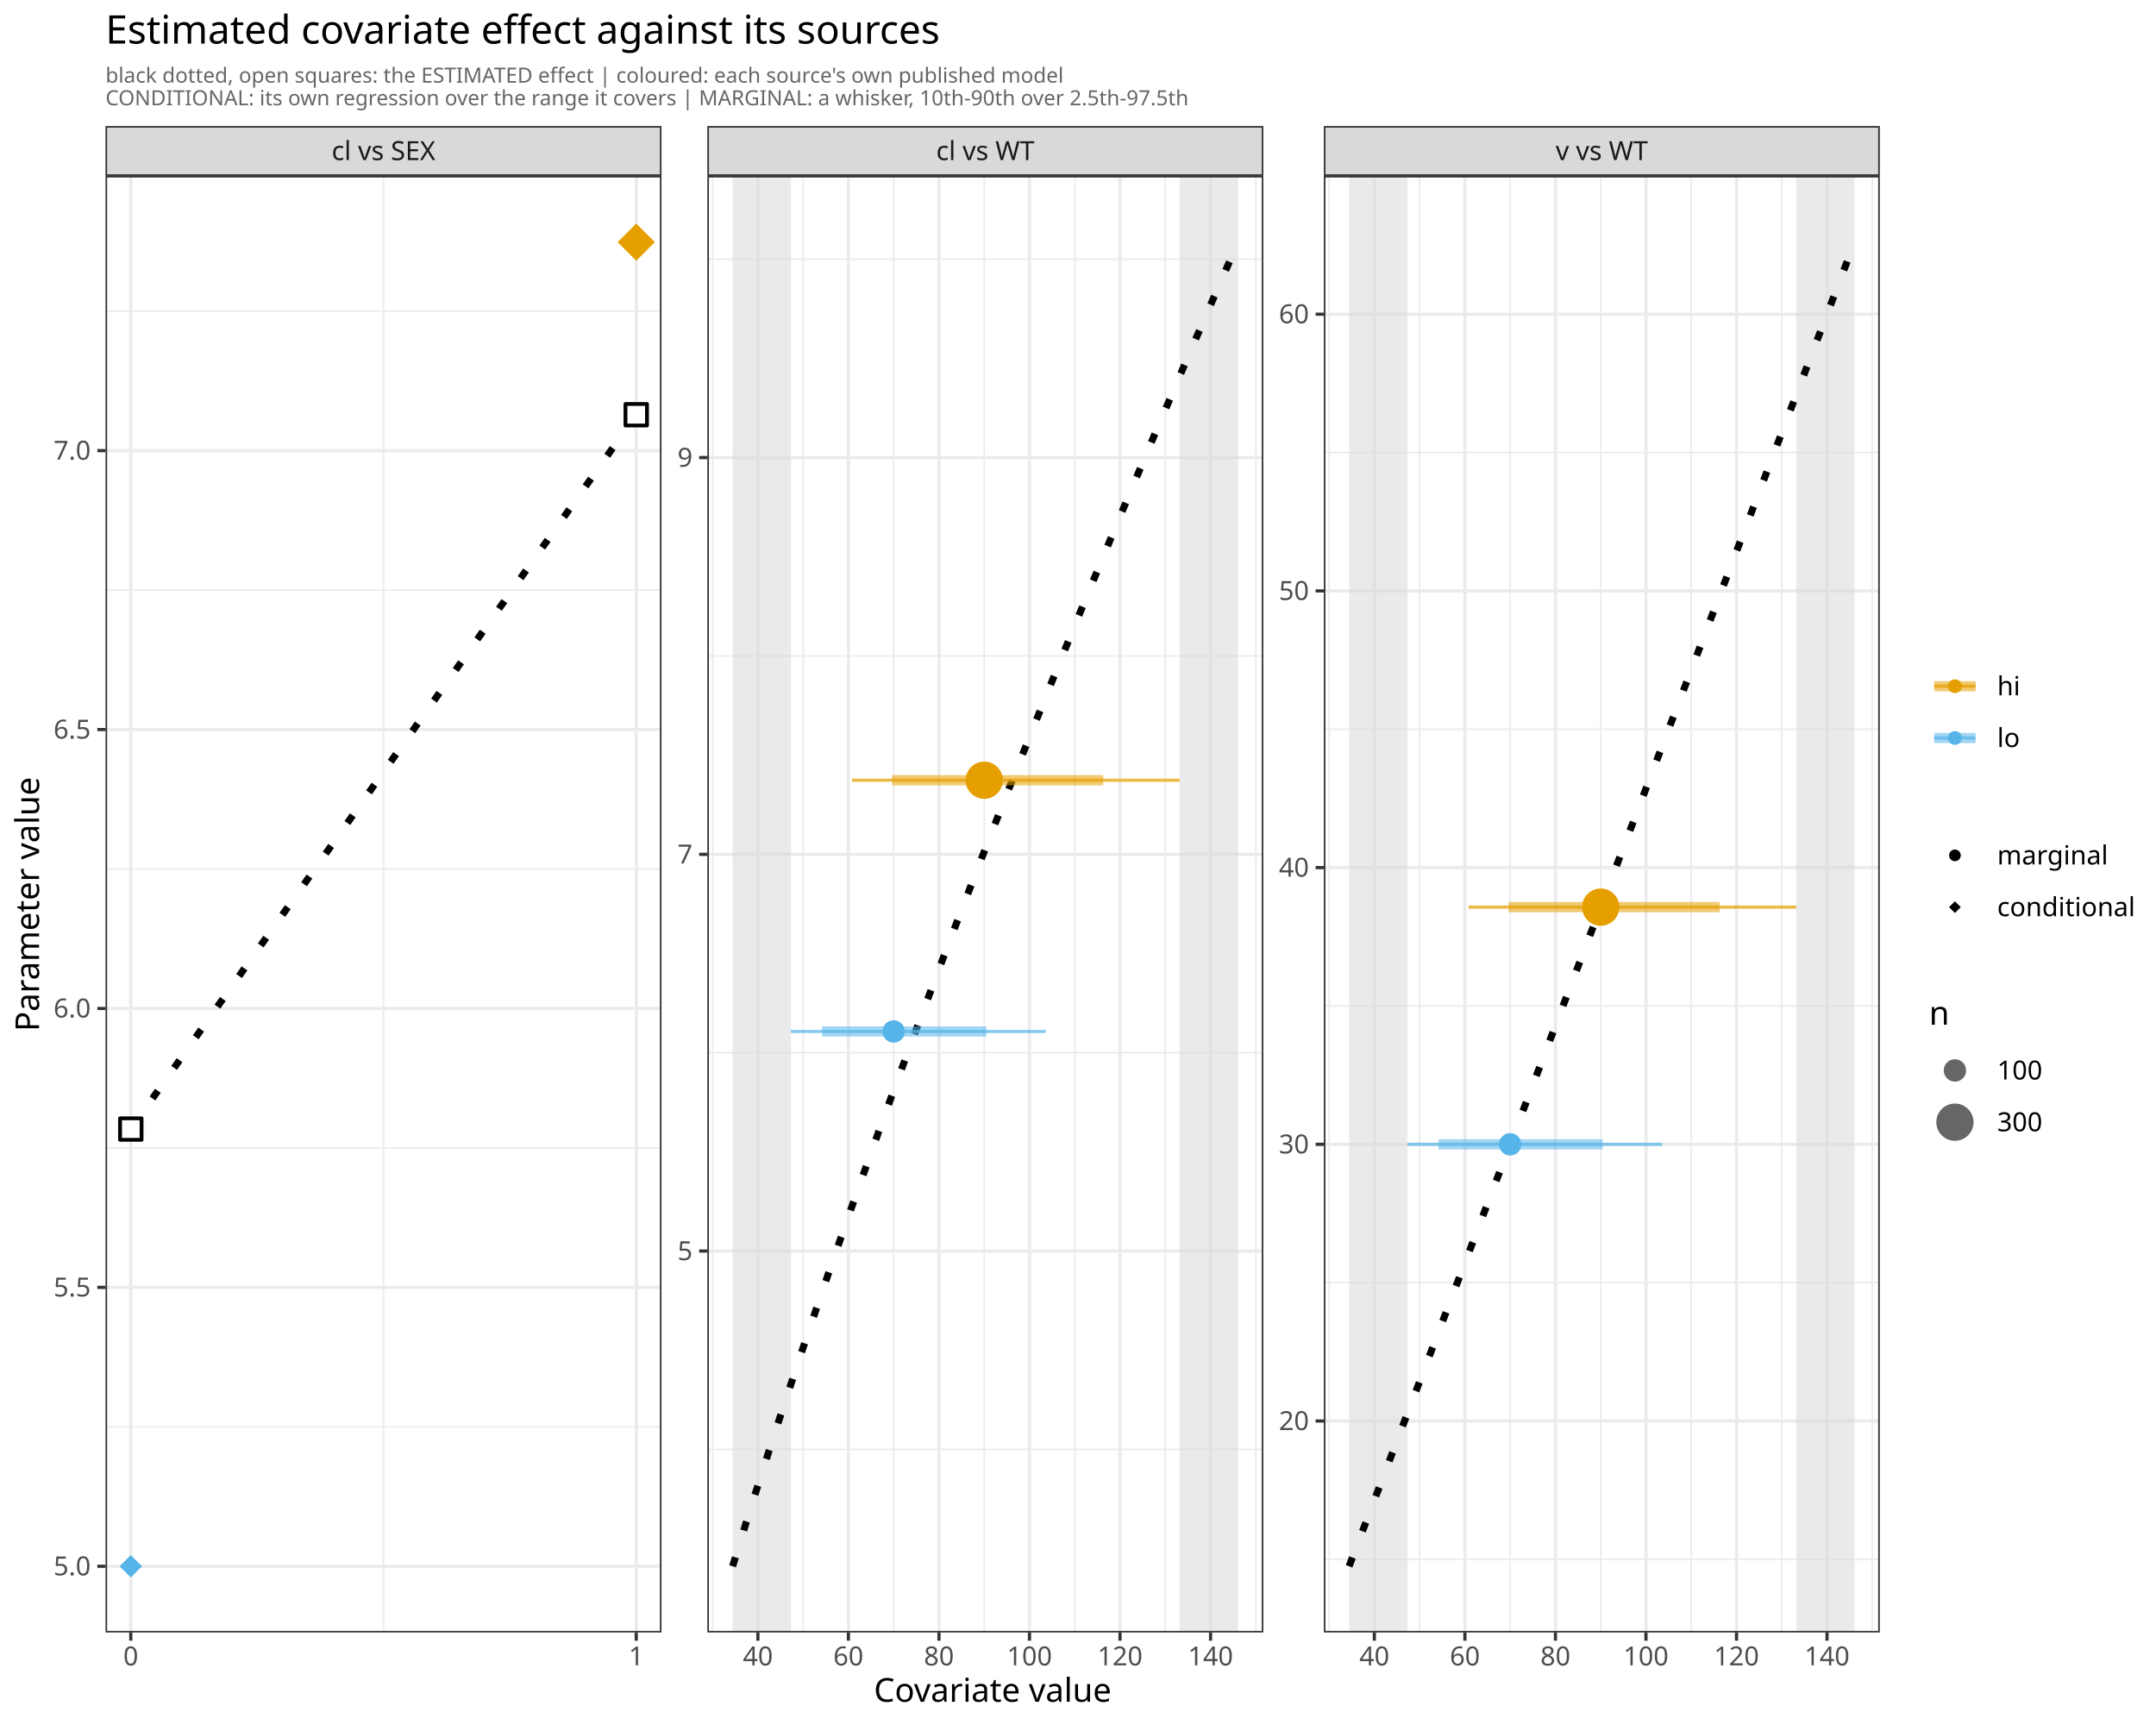
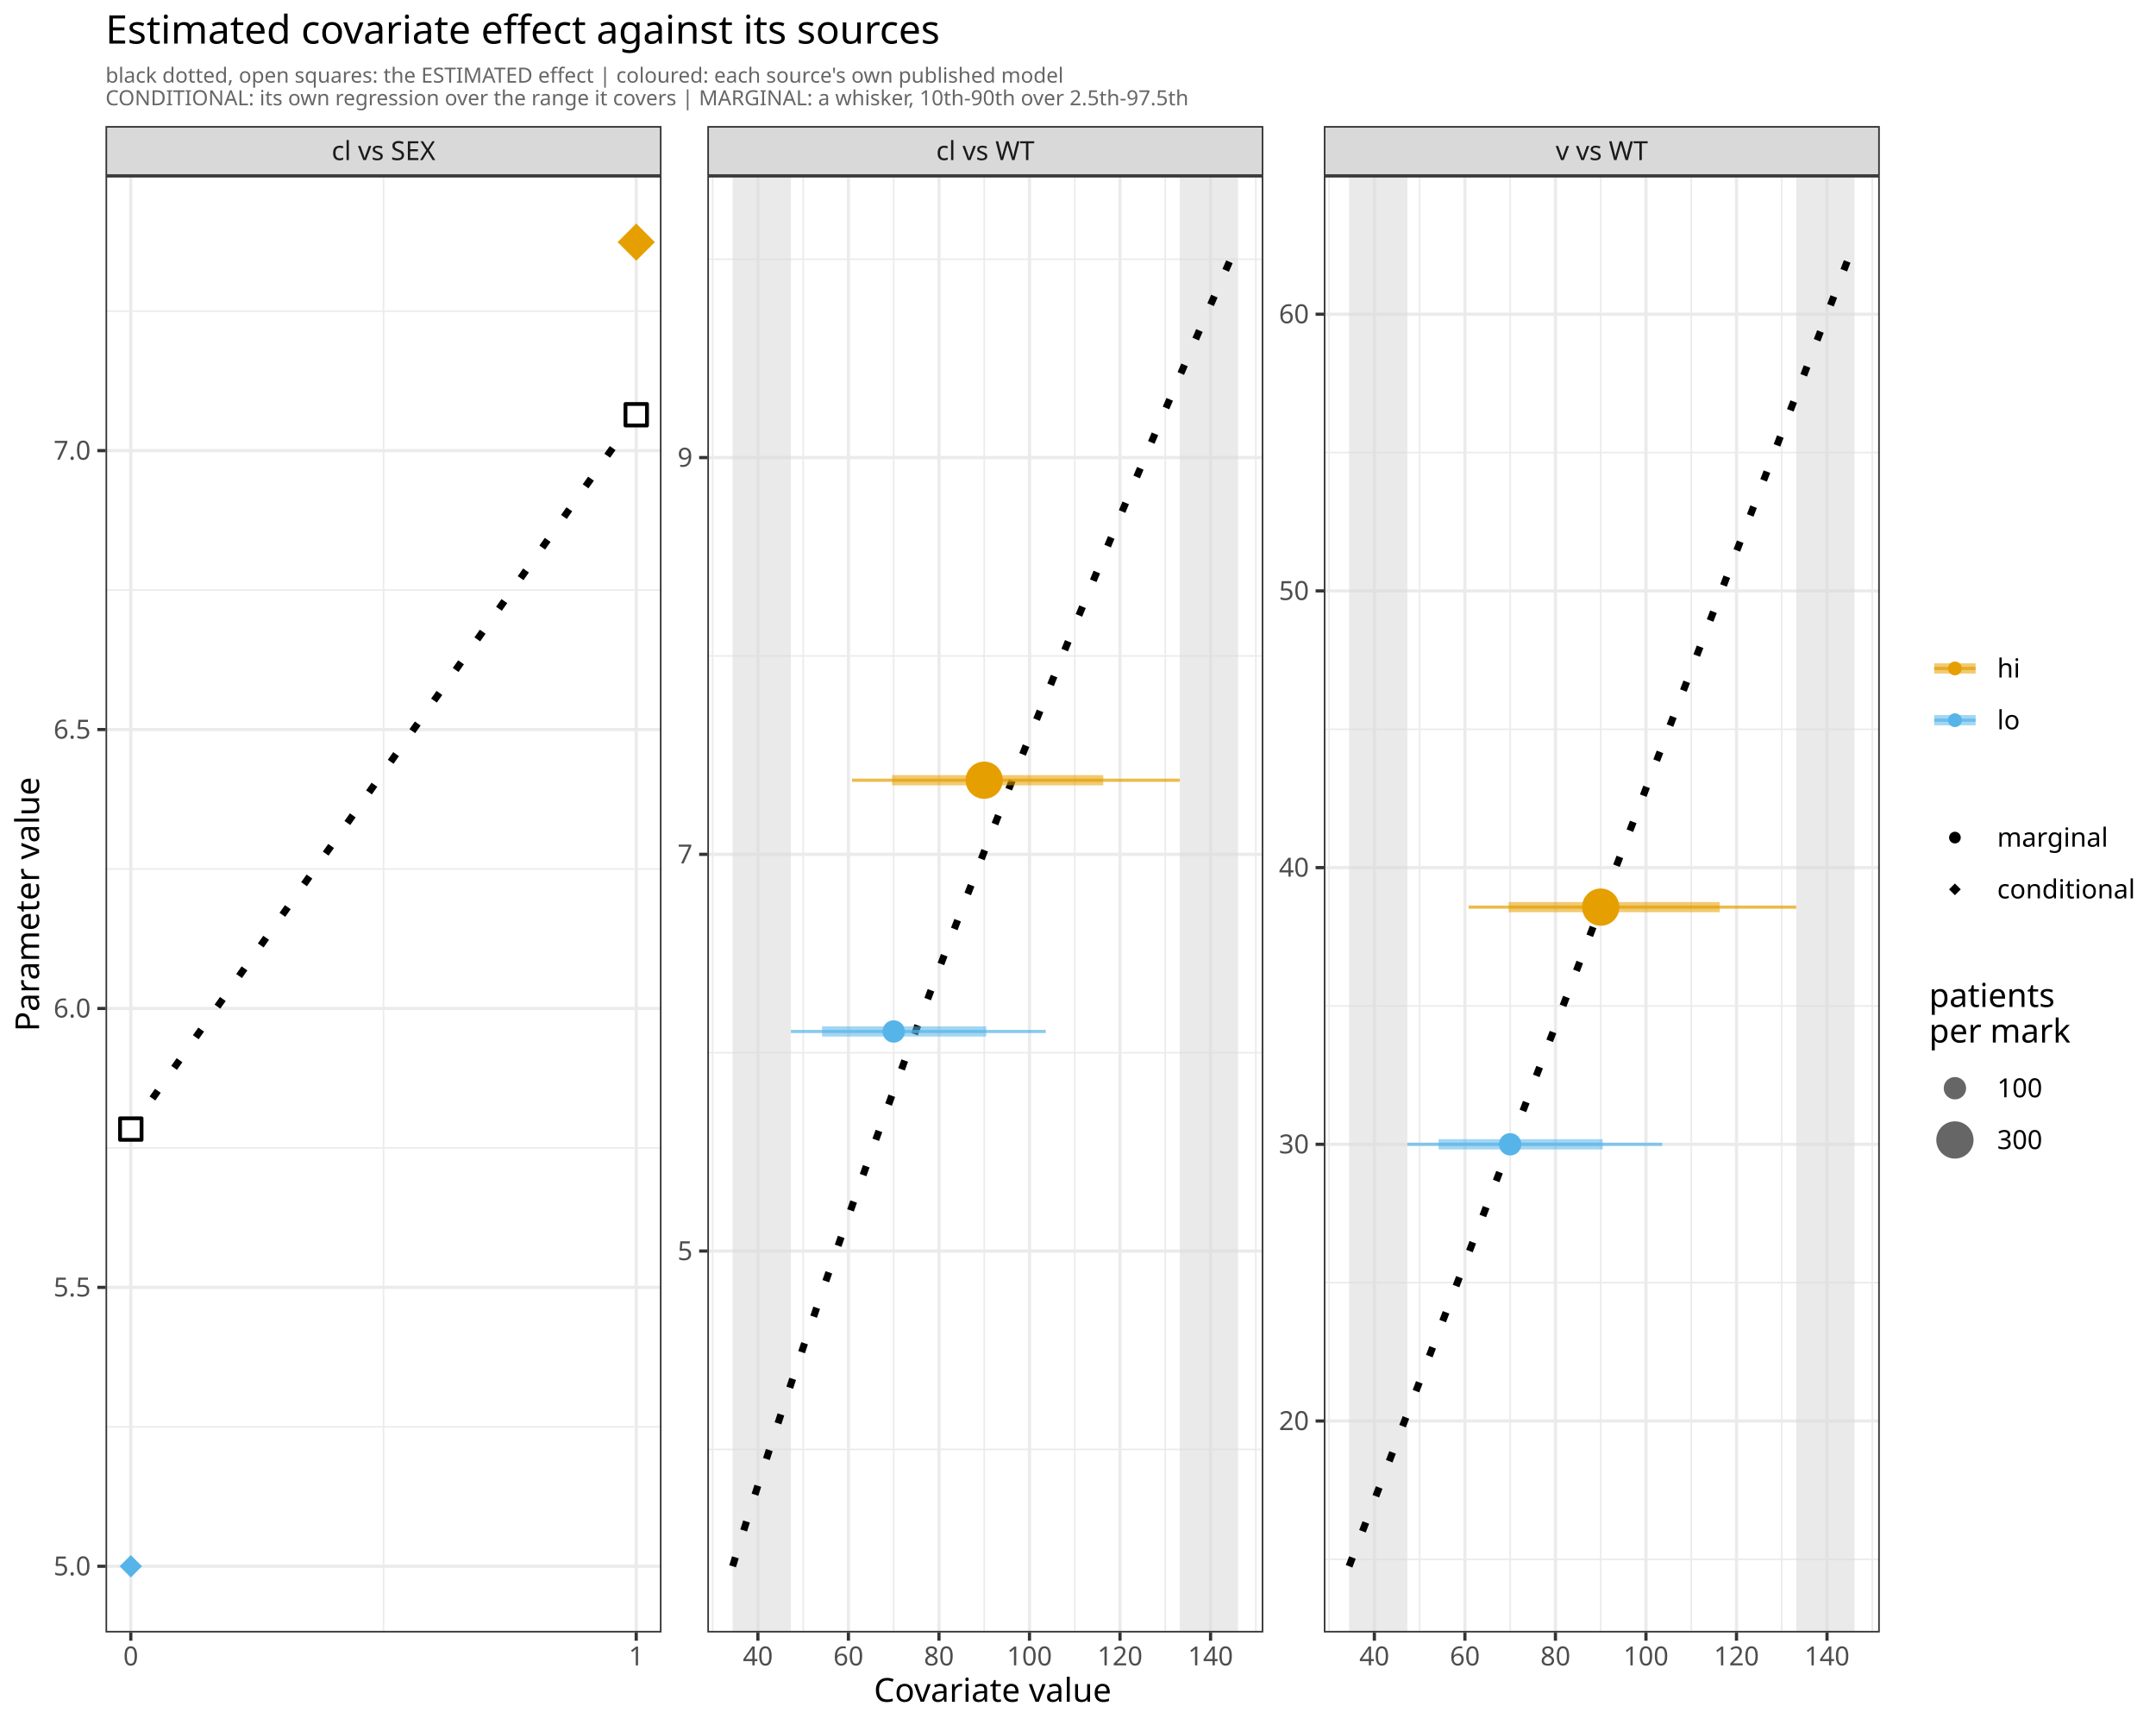
<svg xmlns="http://www.w3.org/2000/svg" class="svglite" data-engine-version="2.0" width="720.00pt" height="576.00pt" viewBox="0 0 720.00 576.00">
  <defs>
    <style type="text/css">
    .svglite line, .svglite polyline, .svglite polygon, .svglite path, .svglite rect, .svglite circle {
      fill: none;
      stroke: #000000;
      stroke-linecap: round;
      stroke-linejoin: round;
      stroke-miterlimit: 10.00;
    }
  </style>
  </defs>
  <rect width="100%" height="100%" style="stroke: none; fill: #FFFFFF;" />
  <defs>
    <clipPath id="cpMC4wMHw3MjAuMDB8MC4wMHw1NzYuMDA=">
      <rect x="0.00" y="0.00" width="720.00" height="576.00" />
    </clipPath>
  </defs>
  <g clip-path="url(#cpMC4wMHw3MjAuMDB8MC4wMHw1NzYuMDA=)">
    <rect x="0.00" y="0.00" width="720.00" height="576.00" style="stroke-width: 1.07; stroke: #FFFFFF; fill: #FFFFFF;" />
  </g>
  <defs>
    <clipPath id="cpMzUuMjR8MjIwLjkxfDU4Ljc0fDU0NS4xMQ==">
      <rect x="35.24" y="58.74" width="185.67" height="486.37" />
    </clipPath>
  </defs>
  <g clip-path="url(#cpMzUuMjR8MjIwLjkxfDU4Ljc0fDU0NS4xMQ==)">
    <rect x="35.24" y="58.74" width="185.67" height="486.37" style="stroke-width: 1.07; stroke: none; fill: #FFFFFF;" />
    <polyline points="35.24,476.44 220.91,476.44 " style="stroke-width: 0.53; stroke: #EBEBEB; stroke-linecap: butt;" />
    <polyline points="35.24,383.30 220.91,383.30 " style="stroke-width: 0.53; stroke: #EBEBEB; stroke-linecap: butt;" />
    <polyline points="35.24,290.17 220.91,290.17 " style="stroke-width: 0.53; stroke: #EBEBEB; stroke-linecap: butt;" />
    <polyline points="35.24,197.03 220.91,197.03 " style="stroke-width: 0.53; stroke: #EBEBEB; stroke-linecap: butt;" />
    <polyline points="35.24,103.90 220.91,103.90 " style="stroke-width: 0.53; stroke: #EBEBEB; stroke-linecap: butt;" />
    <polyline points="128.08,545.11 128.08,58.74 " style="stroke-width: 0.53; stroke: #EBEBEB; stroke-linecap: butt;" />
    <polyline points="35.24,523.00 220.91,523.00 " style="stroke-width: 1.07; stroke: #EBEBEB; stroke-linecap: butt;" />
    <polyline points="35.24,429.87 220.91,429.87 " style="stroke-width: 1.07; stroke: #EBEBEB; stroke-linecap: butt;" />
    <polyline points="35.24,336.74 220.91,336.74 " style="stroke-width: 1.07; stroke: #EBEBEB; stroke-linecap: butt;" />
    <polyline points="35.24,243.60 220.91,243.60 " style="stroke-width: 1.07; stroke: #EBEBEB; stroke-linecap: butt;" />
    <polyline points="35.24,150.47 220.91,150.47 " style="stroke-width: 1.07; stroke: #EBEBEB; stroke-linecap: butt;" />
    <polyline points="43.68,545.11 43.68,58.74 " style="stroke-width: 1.07; stroke: #EBEBEB; stroke-linecap: butt;" />
    <polyline points="212.47,545.11 212.47,58.74 " style="stroke-width: 1.07; stroke: #EBEBEB; stroke-linecap: butt;" />
    <polyline points="43.68,377.01 212.47,138.49 " style="stroke-width: 2.35; stroke-dasharray: 3.13,9.39; stroke-linecap: butt;" />
    <rect x="40.09" y="373.42" width="7.18" height="7.18" style="stroke-width: 1.28; fill: #FFFFFF;" />
    <rect x="208.88" y="134.90" width="7.18" height="7.18" style="stroke-width: 1.28; fill: #FFFFFF;" />
    <polygon points="206.25,80.85 212.47,74.63 218.70,80.85 212.47,87.07 " style="stroke-width: 0.71; stroke: none; fill: #E69F00;" />
    <polygon points="39.94,523.00 43.68,519.26 47.42,523.00 43.68,526.75 " style="stroke-width: 0.71; stroke: none; fill: #56B4E9;" />
    <rect x="35.24" y="58.74" width="185.67" height="486.37" style="stroke-width: 1.07; stroke: #333333;" />
  </g>
  <g clip-path="url(#cpMC4wMHw3MjAuMDB8MC4wMHw1NzYuMDA=)">
</g>
  <defs>
    <clipPath id="cpMjM2LjIyfDQyMS44OXw1OC43NHw1NDUuMTE=">
      <rect x="236.22" y="58.74" width="185.67" height="486.37" />
    </clipPath>
  </defs>
  <g clip-path="url(#cpMjM2LjIyfDQyMS44OXw1OC43NHw1NDUuMTE=)">
    <rect x="236.22" y="58.74" width="185.67" height="486.37" style="stroke-width: 1.07; stroke: none; fill: #FFFFFF;" />
    <polyline points="236.22,483.98 421.89,483.98 " style="stroke-width: 0.53; stroke: #EBEBEB; stroke-linecap: butt;" />
    <polyline points="236.22,351.51 421.89,351.51 " style="stroke-width: 0.53; stroke: #EBEBEB; stroke-linecap: butt;" />
    <polyline points="236.22,219.03 421.89,219.03 " style="stroke-width: 0.53; stroke: #EBEBEB; stroke-linecap: butt;" />
    <polyline points="236.22,86.56 421.89,86.56 " style="stroke-width: 0.53; stroke: #EBEBEB; stroke-linecap: butt;" />
    <polyline points="237.98,545.11 237.98,58.74 " style="stroke-width: 0.53; stroke: #EBEBEB; stroke-linecap: butt;" />
    <polyline points="268.22,545.11 268.22,58.74 " style="stroke-width: 0.53; stroke: #EBEBEB; stroke-linecap: butt;" />
    <polyline points="298.45,545.11 298.45,58.74 " style="stroke-width: 0.53; stroke: #EBEBEB; stroke-linecap: butt;" />
    <polyline points="328.68,545.11 328.68,58.74 " style="stroke-width: 0.53; stroke: #EBEBEB; stroke-linecap: butt;" />
    <polyline points="358.92,545.11 358.92,58.74 " style="stroke-width: 0.53; stroke: #EBEBEB; stroke-linecap: butt;" />
    <polyline points="389.15,545.11 389.15,58.74 " style="stroke-width: 0.53; stroke: #EBEBEB; stroke-linecap: butt;" />
    <polyline points="419.38,545.11 419.38,58.74 " style="stroke-width: 0.53; stroke: #EBEBEB; stroke-linecap: butt;" />
    <polyline points="236.22,417.74 421.89,417.74 " style="stroke-width: 1.07; stroke: #EBEBEB; stroke-linecap: butt;" />
    <polyline points="236.22,285.27 421.89,285.27 " style="stroke-width: 1.07; stroke: #EBEBEB; stroke-linecap: butt;" />
    <polyline points="236.22,152.80 421.89,152.80 " style="stroke-width: 1.07; stroke: #EBEBEB; stroke-linecap: butt;" />
    <polyline points="253.10,545.11 253.10,58.74 " style="stroke-width: 1.07; stroke: #EBEBEB; stroke-linecap: butt;" />
    <polyline points="283.33,545.11 283.33,58.74 " style="stroke-width: 1.07; stroke: #EBEBEB; stroke-linecap: butt;" />
    <polyline points="313.57,545.11 313.57,58.74 " style="stroke-width: 1.07; stroke: #EBEBEB; stroke-linecap: butt;" />
    <polyline points="343.80,545.11 343.80,58.74 " style="stroke-width: 1.07; stroke: #EBEBEB; stroke-linecap: butt;" />
    <polyline points="374.03,545.11 374.03,58.74 " style="stroke-width: 1.07; stroke: #EBEBEB; stroke-linecap: butt;" />
    <polyline points="404.27,545.11 404.27,58.74 " style="stroke-width: 1.07; stroke: #EBEBEB; stroke-linecap: butt;" />
    <rect x="244.66" y="58.74" width="19.48" height="486.37" style="stroke-width: 1.07; stroke: none; stroke-linecap: butt; stroke-linejoin: miter; fill: #D9D9D9; fill-opacity: 0.55;" />
    <rect x="393.98" y="58.74" width="19.48" height="486.37" style="stroke-width: 1.07; stroke: none; stroke-linecap: butt; stroke-linejoin: miter; fill: #D9D9D9; fill-opacity: 0.55;" />
    <polyline points="244.66,523.00 246.08,518.40 247.49,513.83 248.91,509.28 250.33,504.77 251.75,500.28 253.17,495.82 254.59,491.38 256.01,486.97 257.42,482.59 258.84,478.23 260.26,473.89 261.68,469.57 263.10,465.28 264.52,461.01 265.93,456.76 267.35,452.53 268.77,448.32 270.19,444.13 271.61,439.96 273.03,435.80 274.45,431.67 275.86,427.55 277.28,423.45 278.70,419.37 280.12,415.31 281.54,411.26 282.96,407.23 284.37,403.21 285.79,399.21 287.21,395.22 288.63,391.25 290.05,387.29 291.47,383.35 292.88,379.42 294.30,375.51 295.72,371.61 297.14,367.72 298.56,363.85 299.98,359.99 301.40,356.14 302.81,352.30 304.23,348.48 305.65,344.67 307.07,340.87 308.49,337.08 309.91,333.31 311.32,329.54 312.74,325.79 314.16,322.05 315.58,318.31 317.00,314.59 318.42,310.88 319.84,307.18 321.25,303.49 322.67,299.82 324.09,296.15 325.51,292.49 326.93,288.84 328.35,285.20 329.76,281.57 331.18,277.95 332.60,274.33 334.02,270.73 335.44,267.14 336.86,263.55 338.28,259.98 339.69,256.41 341.11,252.85 342.53,249.30 343.95,245.76 345.37,242.23 346.79,238.70 348.20,235.19 349.62,231.68 351.04,228.17 352.46,224.68 353.88,221.20 355.30,217.72 356.71,214.25 358.13,210.78 359.55,207.33 360.97,203.88 362.39,200.44 363.81,197.01 365.23,193.58 366.64,190.16 368.06,186.75 369.48,183.34 370.90,179.94 372.32,176.55 373.74,173.17 375.15,169.79 376.57,166.41 377.99,163.05 379.41,159.69 380.83,156.34 382.25,152.99 383.67,149.65 385.08,146.32 386.50,142.99 387.92,139.67 389.34,136.35 390.76,133.04 392.18,129.74 393.59,126.44 395.01,123.15 396.43,119.86 397.85,116.58 399.27,113.30 400.69,110.03 402.11,106.77 403.52,103.51 404.94,100.26 406.36,97.01 407.78,93.77 409.20,90.53 410.62,87.30 412.03,84.07 413.45,80.85 " style="stroke-width: 2.35; stroke-dasharray: 3.13,9.39; stroke-linecap: butt;" />
    <line x1="284.56" y1="260.52" x2="393.98" y2="260.52" style="stroke-width: 1.07; stroke: #E69F00; stroke-opacity: 0.70; stroke-linecap: butt;" />
    <line x1="264.13" y1="344.42" x2="349.23" y2="344.42" style="stroke-width: 1.07; stroke: #56B4E9; stroke-opacity: 0.70; stroke-linecap: butt;" />
    <line x1="297.92" y1="260.52" x2="368.43" y2="260.52" style="stroke-width: 3.41; stroke: #E69F00; stroke-opacity: 0.55; stroke-linecap: butt;" />
    <line x1="274.52" y1="344.42" x2="329.36" y2="344.42" style="stroke-width: 3.41; stroke: #56B4E9; stroke-opacity: 0.55; stroke-linecap: butt;" />
    <circle cx="328.68" cy="260.52" r="6.22" style="stroke-width: 0.71; stroke: none; fill: #E69F00;" />
    <circle cx="298.45" cy="344.42" r="3.74" style="stroke-width: 0.71; stroke: none; fill: #56B4E9;" />
    <rect x="236.22" y="58.74" width="185.67" height="486.37" style="stroke-width: 1.07; stroke: #333333;" />
  </g>
  <g clip-path="url(#cpMC4wMHw3MjAuMDB8MC4wMHw1NzYuMDA=)">
</g>
  <defs>
    <clipPath id="cpNDQyLjA5fDYyNy43N3w1OC43NHw1NDUuMTE=">
      <rect x="442.09" y="58.74" width="185.67" height="486.37" />
    </clipPath>
  </defs>
  <g clip-path="url(#cpNDQyLjA5fDYyNy43N3w1OC43NHw1NDUuMTE=)">
    <rect x="442.09" y="58.74" width="185.67" height="486.37" style="stroke-width: 1.07; stroke: none; fill: #FFFFFF;" />
    <polyline points="442.09,520.69 627.77,520.69 " style="stroke-width: 0.53; stroke: #EBEBEB; stroke-linecap: butt;" />
    <polyline points="442.09,428.30 627.77,428.30 " style="stroke-width: 0.53; stroke: #EBEBEB; stroke-linecap: butt;" />
    <polyline points="442.09,335.90 627.77,335.90 " style="stroke-width: 0.53; stroke: #EBEBEB; stroke-linecap: butt;" />
    <polyline points="442.09,243.51 627.77,243.51 " style="stroke-width: 0.53; stroke: #EBEBEB; stroke-linecap: butt;" />
    <polyline points="442.09,151.11 627.77,151.11 " style="stroke-width: 0.53; stroke: #EBEBEB; stroke-linecap: butt;" />
    <polyline points="443.86,545.11 443.86,58.74 " style="stroke-width: 0.53; stroke: #EBEBEB; stroke-linecap: butt;" />
    <polyline points="474.09,545.11 474.09,58.74 " style="stroke-width: 0.53; stroke: #EBEBEB; stroke-linecap: butt;" />
    <polyline points="504.32,545.11 504.32,58.74 " style="stroke-width: 0.53; stroke: #EBEBEB; stroke-linecap: butt;" />
    <polyline points="534.56,545.11 534.56,58.74 " style="stroke-width: 0.53; stroke: #EBEBEB; stroke-linecap: butt;" />
    <polyline points="564.79,545.11 564.79,58.74 " style="stroke-width: 0.53; stroke: #EBEBEB; stroke-linecap: butt;" />
    <polyline points="595.02,545.11 595.02,58.74 " style="stroke-width: 0.53; stroke: #EBEBEB; stroke-linecap: butt;" />
    <polyline points="625.26,545.11 625.26,58.74 " style="stroke-width: 0.53; stroke: #EBEBEB; stroke-linecap: butt;" />
    <polyline points="442.09,474.49 627.77,474.49 " style="stroke-width: 1.07; stroke: #EBEBEB; stroke-linecap: butt;" />
    <polyline points="442.09,382.10 627.77,382.10 " style="stroke-width: 1.07; stroke: #EBEBEB; stroke-linecap: butt;" />
    <polyline points="442.09,289.71 627.77,289.71 " style="stroke-width: 1.07; stroke: #EBEBEB; stroke-linecap: butt;" />
    <polyline points="442.09,197.31 627.77,197.31 " style="stroke-width: 1.07; stroke: #EBEBEB; stroke-linecap: butt;" />
    <polyline points="442.09,104.92 627.77,104.92 " style="stroke-width: 1.07; stroke: #EBEBEB; stroke-linecap: butt;" />
    <polyline points="458.97,545.11 458.97,58.74 " style="stroke-width: 1.07; stroke: #EBEBEB; stroke-linecap: butt;" />
    <polyline points="489.21,545.11 489.21,58.74 " style="stroke-width: 1.07; stroke: #EBEBEB; stroke-linecap: butt;" />
    <polyline points="519.44,545.11 519.44,58.74 " style="stroke-width: 1.07; stroke: #EBEBEB; stroke-linecap: butt;" />
    <polyline points="549.67,545.11 549.67,58.74 " style="stroke-width: 1.07; stroke: #EBEBEB; stroke-linecap: butt;" />
    <polyline points="579.91,545.11 579.91,58.74 " style="stroke-width: 1.07; stroke: #EBEBEB; stroke-linecap: butt;" />
    <polyline points="610.14,545.11 610.14,58.74 " style="stroke-width: 1.07; stroke: #EBEBEB; stroke-linecap: butt;" />
    <rect x="450.53" y="58.74" width="19.48" height="486.37" style="stroke-width: 1.07; stroke: none; stroke-linecap: butt; stroke-linejoin: miter; fill: #D9D9D9; fill-opacity: 0.55;" />
    <rect x="599.85" y="58.74" width="19.48" height="486.37" style="stroke-width: 1.07; stroke: none; stroke-linecap: butt; stroke-linejoin: miter; fill: #D9D9D9; fill-opacity: 0.55;" />
    <polyline points="450.53,523.00 451.95,519.29 453.37,515.57 454.79,511.86 456.21,508.14 457.62,504.43 459.04,500.71 460.46,497.00 461.88,493.28 463.30,489.56 464.72,485.85 466.14,482.13 467.55,478.42 468.97,474.70 470.39,470.99 471.81,467.27 473.23,463.56 474.65,459.84 476.06,456.12 477.48,452.41 478.90,448.69 480.32,444.98 481.74,441.26 483.16,437.55 484.58,433.83 485.99,430.12 487.41,426.40 488.83,422.68 490.25,418.97 491.67,415.25 493.09,411.54 494.50,407.82 495.92,404.11 497.34,400.39 498.76,396.68 500.18,392.96 501.60,389.24 503.01,385.53 504.43,381.81 505.85,378.10 507.27,374.38 508.69,370.67 510.11,366.95 511.53,363.24 512.94,359.52 514.36,355.80 515.78,352.09 517.20,348.37 518.62,344.66 520.04,340.94 521.45,337.23 522.87,333.51 524.29,329.79 525.71,326.08 527.13,322.36 528.55,318.65 529.97,314.93 531.38,311.22 532.80,307.50 534.22,303.79 535.64,300.07 537.06,296.35 538.48,292.64 539.89,288.92 541.31,285.21 542.73,281.49 544.15,277.78 545.57,274.06 546.99,270.35 548.41,266.63 549.82,262.91 551.24,259.20 552.66,255.48 554.08,251.77 555.50,248.05 556.92,244.34 558.33,240.62 559.75,236.91 561.17,233.19 562.59,229.47 564.01,225.76 565.43,222.04 566.84,218.33 568.26,214.61 569.68,210.90 571.10,207.18 572.52,203.47 573.94,199.75 575.36,196.03 576.77,192.32 578.19,188.60 579.61,184.89 581.03,181.17 582.45,177.46 583.87,173.74 585.28,170.03 586.70,166.31 588.12,162.59 589.54,158.88 590.96,155.16 592.38,151.45 593.80,147.73 595.21,144.02 596.63,140.30 598.05,136.58 599.47,132.87 600.89,129.15 602.31,125.44 603.72,121.72 605.14,118.01 606.56,114.29 607.98,110.58 609.40,106.86 610.82,103.14 612.24,99.43 613.65,95.71 615.07,92.00 616.49,88.28 617.91,84.57 619.33,80.85 " style="stroke-width: 2.35; stroke-dasharray: 3.13,9.39; stroke-linecap: butt;" />
    <line x1="490.44" y1="302.90" x2="599.85" y2="302.90" style="stroke-width: 1.07; stroke: #E69F00; stroke-opacity: 0.70; stroke-linecap: butt;" />
    <line x1="470.01" y1="382.10" x2="555.11" y2="382.10" style="stroke-width: 1.07; stroke: #56B4E9; stroke-opacity: 0.70; stroke-linecap: butt;" />
    <line x1="503.80" y1="302.90" x2="574.30" y2="302.90" style="stroke-width: 3.41; stroke: #E69F00; stroke-opacity: 0.55; stroke-linecap: butt;" />
    <line x1="480.40" y1="382.10" x2="535.24" y2="382.10" style="stroke-width: 3.41; stroke: #56B4E9; stroke-opacity: 0.55; stroke-linecap: butt;" />
    <circle cx="534.56" cy="302.90" r="6.22" style="stroke-width: 0.71; stroke: none; fill: #E69F00;" />
    <circle cx="504.32" cy="382.10" r="3.74" style="stroke-width: 0.71; stroke: none; fill: #56B4E9;" />
    <rect x="442.09" y="58.74" width="185.67" height="486.37" style="stroke-width: 1.07; stroke: #333333;" />
  </g>
  <g clip-path="url(#cpMC4wMHw3MjAuMDB8MC4wMHw1NzYuMDA=)">
</g>
  <defs>
    <clipPath id="cpMzUuMjR8MjIwLjkxfDQyLjA5fDU4Ljc0">
      <rect x="35.24" y="42.09" width="185.67" height="16.65" />
    </clipPath>
  </defs>
  <g clip-path="url(#cpMzUuMjR8MjIwLjkxfDQyLjA5fDU4Ljc0)">
    <rect x="35.24" y="42.09" width="185.67" height="16.65" style="stroke-width: 1.07; stroke: #333333; fill: #D9D9D9;" />
    <text x="128.08" y="53.45" text-anchor="middle" style="font-size: 8.80px; fill: #1A1A1A; font-family: sans;" textLength="42.56px" lengthAdjust="spacingAndGlyphs">cl  vs  SEX</text>
  </g>
  <g clip-path="url(#cpMC4wMHw3MjAuMDB8MC4wMHw1NzYuMDA=)">
</g>
  <defs>
    <clipPath id="cpMjM2LjIyfDQyMS44OXw0Mi4wOXw1OC43NA==">
      <rect x="236.22" y="42.09" width="185.67" height="16.65" />
    </clipPath>
  </defs>
  <g clip-path="url(#cpMjM2LjIyfDQyMS44OXw0Mi4wOXw1OC43NA==)">
    <rect x="236.22" y="42.09" width="185.67" height="16.65" style="stroke-width: 1.07; stroke: #333333; fill: #D9D9D9;" />
    <text x="329.06" y="53.45" text-anchor="middle" style="font-size: 8.80px; fill: #1A1A1A; font-family: sans;" textLength="38.62px" lengthAdjust="spacingAndGlyphs">cl  vs  WT</text>
  </g>
  <g clip-path="url(#cpMC4wMHw3MjAuMDB8MC4wMHw1NzYuMDA=)">
</g>
  <defs>
    <clipPath id="cpNDQyLjA5fDYyNy43N3w0Mi4wOXw1OC43NA==">
      <rect x="442.09" y="42.09" width="185.67" height="16.65" />
    </clipPath>
  </defs>
  <g clip-path="url(#cpNDQyLjA5fDYyNy43N3w0Mi4wOXw1OC43NA==)">
    <rect x="442.09" y="42.09" width="185.67" height="16.65" style="stroke-width: 1.07; stroke: #333333; fill: #D9D9D9;" />
    <text x="534.93" y="53.45" text-anchor="middle" style="font-size: 8.80px; fill: #1A1A1A; font-family: sans;" textLength="36.67px" lengthAdjust="spacingAndGlyphs">v  vs  WT</text>
  </g>
  <g clip-path="url(#cpMC4wMHw3MjAuMDB8MC4wMHw1NzYuMDA=)">
    <polyline points="43.68,547.85 43.68,545.11 " style="stroke-width: 1.07; stroke: #333333; stroke-linecap: butt;" />
    <polyline points="212.47,547.85 212.47,545.11 " style="stroke-width: 1.07; stroke: #333333; stroke-linecap: butt;" />
    <text x="43.68" y="556.10" text-anchor="middle" style="font-size: 8.80px; fill: #4D4D4D; font-family: sans;" textLength="4.89px" lengthAdjust="spacingAndGlyphs">0</text>
    <text x="212.47" y="556.10" text-anchor="middle" style="font-size: 8.80px; fill: #4D4D4D; font-family: sans;" textLength="4.89px" lengthAdjust="spacingAndGlyphs">1</text>
    <polyline points="253.10,547.85 253.10,545.11 " style="stroke-width: 1.07; stroke: #333333; stroke-linecap: butt;" />
    <polyline points="283.33,547.85 283.33,545.11 " style="stroke-width: 1.07; stroke: #333333; stroke-linecap: butt;" />
    <polyline points="313.57,547.85 313.57,545.11 " style="stroke-width: 1.07; stroke: #333333; stroke-linecap: butt;" />
    <polyline points="343.80,547.85 343.80,545.11 " style="stroke-width: 1.07; stroke: #333333; stroke-linecap: butt;" />
    <polyline points="374.03,547.85 374.03,545.11 " style="stroke-width: 1.07; stroke: #333333; stroke-linecap: butt;" />
    <polyline points="404.27,547.85 404.27,545.11 " style="stroke-width: 1.07; stroke: #333333; stroke-linecap: butt;" />
    <text x="253.10" y="556.10" text-anchor="middle" style="font-size: 8.80px; fill: #4D4D4D; font-family: sans;" textLength="9.79px" lengthAdjust="spacingAndGlyphs">40</text>
    <text x="283.33" y="556.10" text-anchor="middle" style="font-size: 8.80px; fill: #4D4D4D; font-family: sans;" textLength="9.79px" lengthAdjust="spacingAndGlyphs">60</text>
    <text x="313.57" y="556.10" text-anchor="middle" style="font-size: 8.80px; fill: #4D4D4D; font-family: sans;" textLength="9.79px" lengthAdjust="spacingAndGlyphs">80</text>
    <text x="343.80" y="556.10" text-anchor="middle" style="font-size: 8.80px; fill: #4D4D4D; font-family: sans;" textLength="14.68px" lengthAdjust="spacingAndGlyphs">100</text>
    <text x="374.03" y="556.10" text-anchor="middle" style="font-size: 8.80px; fill: #4D4D4D; font-family: sans;" textLength="14.68px" lengthAdjust="spacingAndGlyphs">120</text>
    <text x="404.27" y="556.10" text-anchor="middle" style="font-size: 8.80px; fill: #4D4D4D; font-family: sans;" textLength="14.68px" lengthAdjust="spacingAndGlyphs">140</text>
    <polyline points="458.97,547.85 458.97,545.11 " style="stroke-width: 1.07; stroke: #333333; stroke-linecap: butt;" />
    <polyline points="489.21,547.85 489.21,545.11 " style="stroke-width: 1.07; stroke: #333333; stroke-linecap: butt;" />
    <polyline points="519.44,547.85 519.44,545.11 " style="stroke-width: 1.07; stroke: #333333; stroke-linecap: butt;" />
    <polyline points="549.67,547.85 549.67,545.11 " style="stroke-width: 1.07; stroke: #333333; stroke-linecap: butt;" />
    <polyline points="579.91,547.85 579.91,545.11 " style="stroke-width: 1.07; stroke: #333333; stroke-linecap: butt;" />
    <polyline points="610.14,547.85 610.14,545.11 " style="stroke-width: 1.07; stroke: #333333; stroke-linecap: butt;" />
    <text x="458.97" y="556.10" text-anchor="middle" style="font-size: 8.80px; fill: #4D4D4D; font-family: sans;" textLength="9.79px" lengthAdjust="spacingAndGlyphs">40</text>
    <text x="489.21" y="556.10" text-anchor="middle" style="font-size: 8.80px; fill: #4D4D4D; font-family: sans;" textLength="9.79px" lengthAdjust="spacingAndGlyphs">60</text>
    <text x="519.44" y="556.10" text-anchor="middle" style="font-size: 8.80px; fill: #4D4D4D; font-family: sans;" textLength="9.79px" lengthAdjust="spacingAndGlyphs">80</text>
    <text x="549.67" y="556.10" text-anchor="middle" style="font-size: 8.80px; fill: #4D4D4D; font-family: sans;" textLength="14.68px" lengthAdjust="spacingAndGlyphs">100</text>
    <text x="579.91" y="556.10" text-anchor="middle" style="font-size: 8.80px; fill: #4D4D4D; font-family: sans;" textLength="14.68px" lengthAdjust="spacingAndGlyphs">120</text>
    <text x="610.14" y="556.10" text-anchor="middle" style="font-size: 8.80px; fill: #4D4D4D; font-family: sans;" textLength="14.68px" lengthAdjust="spacingAndGlyphs">140</text>
    <text x="437.16" y="477.52" text-anchor="end" style="font-size: 8.80px; fill: #4D4D4D; font-family: sans;" textLength="9.79px" lengthAdjust="spacingAndGlyphs">20</text>
    <text x="437.16" y="385.13" text-anchor="end" style="font-size: 8.80px; fill: #4D4D4D; font-family: sans;" textLength="9.79px" lengthAdjust="spacingAndGlyphs">30</text>
    <text x="437.16" y="292.73" text-anchor="end" style="font-size: 8.80px; fill: #4D4D4D; font-family: sans;" textLength="9.79px" lengthAdjust="spacingAndGlyphs">40</text>
    <text x="437.16" y="200.34" text-anchor="end" style="font-size: 8.80px; fill: #4D4D4D; font-family: sans;" textLength="9.79px" lengthAdjust="spacingAndGlyphs">50</text>
    <text x="437.16" y="107.94" text-anchor="end" style="font-size: 8.80px; fill: #4D4D4D; font-family: sans;" textLength="9.79px" lengthAdjust="spacingAndGlyphs">60</text>
    <polyline points="439.35,474.49 442.09,474.49 " style="stroke-width: 1.07; stroke: #333333; stroke-linecap: butt;" />
    <polyline points="439.35,382.10 442.09,382.10 " style="stroke-width: 1.07; stroke: #333333; stroke-linecap: butt;" />
    <polyline points="439.35,289.71 442.09,289.71 " style="stroke-width: 1.07; stroke: #333333; stroke-linecap: butt;" />
    <polyline points="439.35,197.31 442.09,197.31 " style="stroke-width: 1.07; stroke: #333333; stroke-linecap: butt;" />
    <polyline points="439.35,104.92 442.09,104.92 " style="stroke-width: 1.07; stroke: #333333; stroke-linecap: butt;" />
    <text x="231.29" y="420.77" text-anchor="end" style="font-size: 8.80px; fill: #4D4D4D; font-family: sans;" textLength="4.89px" lengthAdjust="spacingAndGlyphs">5</text>
    <text x="231.29" y="288.30" text-anchor="end" style="font-size: 8.80px; fill: #4D4D4D; font-family: sans;" textLength="4.89px" lengthAdjust="spacingAndGlyphs">7</text>
    <text x="231.29" y="155.83" text-anchor="end" style="font-size: 8.80px; fill: #4D4D4D; font-family: sans;" textLength="4.89px" lengthAdjust="spacingAndGlyphs">9</text>
    <polyline points="233.48,417.74 236.22,417.74 " style="stroke-width: 1.07; stroke: #333333; stroke-linecap: butt;" />
    <polyline points="233.48,285.27 236.22,285.27 " style="stroke-width: 1.07; stroke: #333333; stroke-linecap: butt;" />
    <polyline points="233.48,152.80 236.22,152.80 " style="stroke-width: 1.07; stroke: #333333; stroke-linecap: butt;" />
    <text x="30.31" y="526.03" text-anchor="end" style="font-size: 8.80px; fill: #4D4D4D; font-family: sans;" textLength="12.23px" lengthAdjust="spacingAndGlyphs">5.0</text>
    <text x="30.31" y="432.90" text-anchor="end" style="font-size: 8.80px; fill: #4D4D4D; font-family: sans;" textLength="12.23px" lengthAdjust="spacingAndGlyphs">5.5</text>
    <text x="30.31" y="339.76" text-anchor="end" style="font-size: 8.80px; fill: #4D4D4D; font-family: sans;" textLength="12.23px" lengthAdjust="spacingAndGlyphs">6.0</text>
    <text x="30.31" y="246.63" text-anchor="end" style="font-size: 8.80px; fill: #4D4D4D; font-family: sans;" textLength="12.23px" lengthAdjust="spacingAndGlyphs">6.5</text>
    <text x="30.31" y="153.49" text-anchor="end" style="font-size: 8.80px; fill: #4D4D4D; font-family: sans;" textLength="12.23px" lengthAdjust="spacingAndGlyphs">7.0</text>
    <polyline points="32.50,523.00 35.24,523.00 " style="stroke-width: 1.07; stroke: #333333; stroke-linecap: butt;" />
    <polyline points="32.50,429.87 35.24,429.87 " style="stroke-width: 1.07; stroke: #333333; stroke-linecap: butt;" />
    <polyline points="32.50,336.74 35.24,336.74 " style="stroke-width: 1.07; stroke: #333333; stroke-linecap: butt;" />
    <polyline points="32.50,243.60 35.24,243.60 " style="stroke-width: 1.07; stroke: #333333; stroke-linecap: butt;" />
    <polyline points="32.50,150.47 35.24,150.47 " style="stroke-width: 1.07; stroke: #333333; stroke-linecap: butt;" />
    <text x="331.50" y="568.24" text-anchor="middle" style="font-size: 11.00px; font-family: sans;" textLength="76.44px" lengthAdjust="spacingAndGlyphs">Covariate value</text>
    <text transform="translate(13.05,301.93) rotate(-90)" text-anchor="middle" style="font-size: 11.00px; font-family: sans;" textLength="80.72px" lengthAdjust="spacingAndGlyphs">Parameter value</text>
-     <rect x="638.73" y="215.02" width="40.57" height="45.52" style="stroke-width: 1.07; stroke: none; fill: #FFFFFF;" />
-     <rect x="644.21" y="220.50" width="17.28" height="17.28" style="stroke-width: 1.07; stroke: none; fill: #FFFFFF;" />
-     <line x1="645.93" y1="229.14" x2="659.76" y2="229.14" style="stroke-width: 1.07; stroke: #E69F00; stroke-opacity: 0.70; stroke-linecap: butt;" />
-     <line x1="645.93" y1="229.14" x2="659.76" y2="229.14" style="stroke-width: 3.41; stroke: #E69F00; stroke-opacity: 0.55; stroke-linecap: butt;" />
-     <circle cx="652.85" cy="229.14" r="1.95" style="stroke-width: 0.71; stroke: #E69F00; fill: #E69F00;" />
-     <rect x="644.21" y="237.78" width="17.28" height="17.28" style="stroke-width: 1.07; stroke: none; fill: #FFFFFF;" />
-     <line x1="645.93" y1="246.42" x2="659.76" y2="246.42" style="stroke-width: 1.07; stroke: #56B4E9; stroke-opacity: 0.70; stroke-linecap: butt;" />
-     <line x1="645.93" y1="246.42" x2="659.76" y2="246.42" style="stroke-width: 3.41; stroke: #56B4E9; stroke-opacity: 0.55; stroke-linecap: butt;" />
-     <circle cx="652.85" cy="246.42" r="1.95" style="stroke-width: 0.71; stroke: #56B4E9; fill: #56B4E9;" />
-     <text x="666.96" y="232.17" style="font-size: 8.80px; font-family: sans;" textLength="6.85px" lengthAdjust="spacingAndGlyphs">hi</text>
-     <text x="666.96" y="249.45" style="font-size: 8.80px; font-family: sans;" textLength="6.85px" lengthAdjust="spacingAndGlyphs">lo</text>
-     <rect x="638.73" y="271.50" width="75.79" height="45.52" style="stroke-width: 1.07; stroke: none; fill: #FFFFFF;" />
-     <rect x="644.21" y="276.98" width="17.28" height="17.28" style="stroke-width: 1.07; stroke: none; fill: #FFFFFF;" />
-     <circle cx="652.85" cy="285.62" r="1.95" style="stroke-width: 0.71; stroke: none; fill: #000000;" />
-     <rect x="644.21" y="294.26" width="17.28" height="17.28" style="stroke-width: 1.07; stroke: none; fill: #FFFFFF;" />
-     <polygon points="650.89,302.90 652.85,300.95 654.80,302.90 652.85,304.86 " style="stroke-width: 0.71; stroke: none; fill: #000000;" />
-     <text x="666.96" y="288.65" style="font-size: 8.80px; font-family: sans;" textLength="33.75px" lengthAdjust="spacingAndGlyphs">marginal</text>
-     <text x="666.96" y="305.93" style="font-size: 8.80px; font-family: sans;" textLength="42.08px" lengthAdjust="spacingAndGlyphs">conditional</text>
-     <rect x="638.73" y="327.98" width="48.40" height="60.85" style="stroke-width: 1.07; stroke: none; fill: #FFFFFF;" />
-     <text x="644.21" y="342.17" style="font-size: 11.00px; font-family: sans;" textLength="6.12px" lengthAdjust="spacingAndGlyphs">n</text>
-     <rect x="644.21" y="348.79" width="17.28" height="17.28" style="stroke-width: 1.07; stroke: none; fill: #FFFFFF;" />
-     <circle cx="652.85" cy="357.43" r="3.74" style="stroke-width: 0.71; stroke: none; fill: #666666;" />
-     <rect x="644.21" y="366.07" width="17.28" height="17.28" style="stroke-width: 1.07; stroke: none; fill: #FFFFFF;" />
-     <circle cx="652.85" cy="374.71" r="6.22" style="stroke-width: 0.71; stroke: none; fill: #666666;" />
-     <text x="666.96" y="360.46" style="font-size: 8.80px; font-family: sans;" textLength="14.68px" lengthAdjust="spacingAndGlyphs">100</text>
-     <text x="666.96" y="377.74" style="font-size: 8.80px; font-family: sans;" textLength="14.68px" lengthAdjust="spacingAndGlyphs">300</text>
+     <rect x="638.73" y="209.08" width="40.57" height="45.52" style="stroke-width: 1.07; stroke: none; fill: #FFFFFF;" />
+     <rect x="644.21" y="214.56" width="17.28" height="17.28" style="stroke-width: 1.07; stroke: none; fill: #FFFFFF;" />
+     <line x1="645.93" y1="223.20" x2="659.76" y2="223.20" style="stroke-width: 1.07; stroke: #E69F00; stroke-opacity: 0.70; stroke-linecap: butt;" />
+     <line x1="645.93" y1="223.20" x2="659.76" y2="223.20" style="stroke-width: 3.41; stroke: #E69F00; stroke-opacity: 0.55; stroke-linecap: butt;" />
+     <circle cx="652.85" cy="223.20" r="1.95" style="stroke-width: 0.71; stroke: #E69F00; fill: #E69F00;" />
+     <rect x="644.21" y="231.84" width="17.28" height="17.28" style="stroke-width: 1.07; stroke: none; fill: #FFFFFF;" />
+     <line x1="645.93" y1="240.48" x2="659.76" y2="240.48" style="stroke-width: 1.07; stroke: #56B4E9; stroke-opacity: 0.70; stroke-linecap: butt;" />
+     <line x1="645.93" y1="240.48" x2="659.76" y2="240.48" style="stroke-width: 3.41; stroke: #56B4E9; stroke-opacity: 0.55; stroke-linecap: butt;" />
+     <circle cx="652.85" cy="240.48" r="1.95" style="stroke-width: 0.71; stroke: #56B4E9; fill: #56B4E9;" />
+     <text x="666.96" y="226.23" style="font-size: 8.80px; font-family: sans;" textLength="6.85px" lengthAdjust="spacingAndGlyphs">hi</text>
+     <text x="666.96" y="243.51" style="font-size: 8.80px; font-family: sans;" textLength="6.85px" lengthAdjust="spacingAndGlyphs">lo</text>
+     <rect x="638.73" y="265.56" width="75.79" height="45.52" style="stroke-width: 1.07; stroke: none; fill: #FFFFFF;" />
+     <rect x="644.21" y="271.04" width="17.28" height="17.28" style="stroke-width: 1.07; stroke: none; fill: #FFFFFF;" />
+     <circle cx="652.85" cy="279.68" r="1.95" style="stroke-width: 0.71; stroke: none; fill: #000000;" />
+     <rect x="644.21" y="288.32" width="17.28" height="17.28" style="stroke-width: 1.07; stroke: none; fill: #FFFFFF;" />
+     <polygon points="650.89,296.96 652.85,295.01 654.80,296.96 652.85,298.92 " style="stroke-width: 0.71; stroke: none; fill: #000000;" />
+     <text x="666.96" y="282.71" style="font-size: 8.80px; font-family: sans;" textLength="33.75px" lengthAdjust="spacingAndGlyphs">marginal</text>
+     <text x="666.96" y="299.99" style="font-size: 8.80px; font-family: sans;" textLength="42.08px" lengthAdjust="spacingAndGlyphs">conditional</text>
+     <rect x="638.73" y="322.04" width="54.37" height="72.73" style="stroke-width: 1.07; stroke: none; fill: #FFFFFF;" />
+     <text x="644.21" y="336.23" style="font-size: 11.00px; font-family: sans;" textLength="38.53px" lengthAdjust="spacingAndGlyphs">patients</text>
+     <text x="644.21" y="348.11" style="font-size: 11.00px; font-family: sans;" textLength="43.41px" lengthAdjust="spacingAndGlyphs">per mark</text>
+     <rect x="644.21" y="354.73" width="17.28" height="17.28" style="stroke-width: 1.07; stroke: none; fill: #FFFFFF;" />
+     <circle cx="652.85" cy="363.37" r="3.74" style="stroke-width: 0.71; stroke: none; fill: #666666;" />
+     <rect x="644.21" y="372.01" width="17.28" height="17.28" style="stroke-width: 1.07; stroke: none; fill: #FFFFFF;" />
+     <circle cx="652.85" cy="380.65" r="6.22" style="stroke-width: 0.71; stroke: none; fill: #666666;" />
+     <text x="666.96" y="366.40" style="font-size: 8.80px; font-family: sans;" textLength="14.68px" lengthAdjust="spacingAndGlyphs">100</text>
+     <text x="666.96" y="383.68" style="font-size: 8.80px; font-family: sans;" textLength="14.68px" lengthAdjust="spacingAndGlyphs">300</text>
    <text x="35.24" y="27.60" style="font-size: 7.00px; fill: #666666; font-family: sans;" textLength="311.76px" lengthAdjust="spacingAndGlyphs">black dotted, open squares: the ESTIMATED effect  |  coloured: each source's own published model </text>
    <text x="35.24" y="35.16" style="font-size: 7.00px; fill: #666666; font-family: sans;" textLength="351.24px" lengthAdjust="spacingAndGlyphs">CONDITIONAL: its own regression over the range it covers  |  MARGINAL: a whisker, 10th-90th over 2.5th-97.5th</text>
    <text x="35.24" y="14.56" style="font-size: 13.20px; font-family: sans;" textLength="264.91px" lengthAdjust="spacingAndGlyphs">Estimated covariate effect against its sources</text>
  </g>
</svg>
